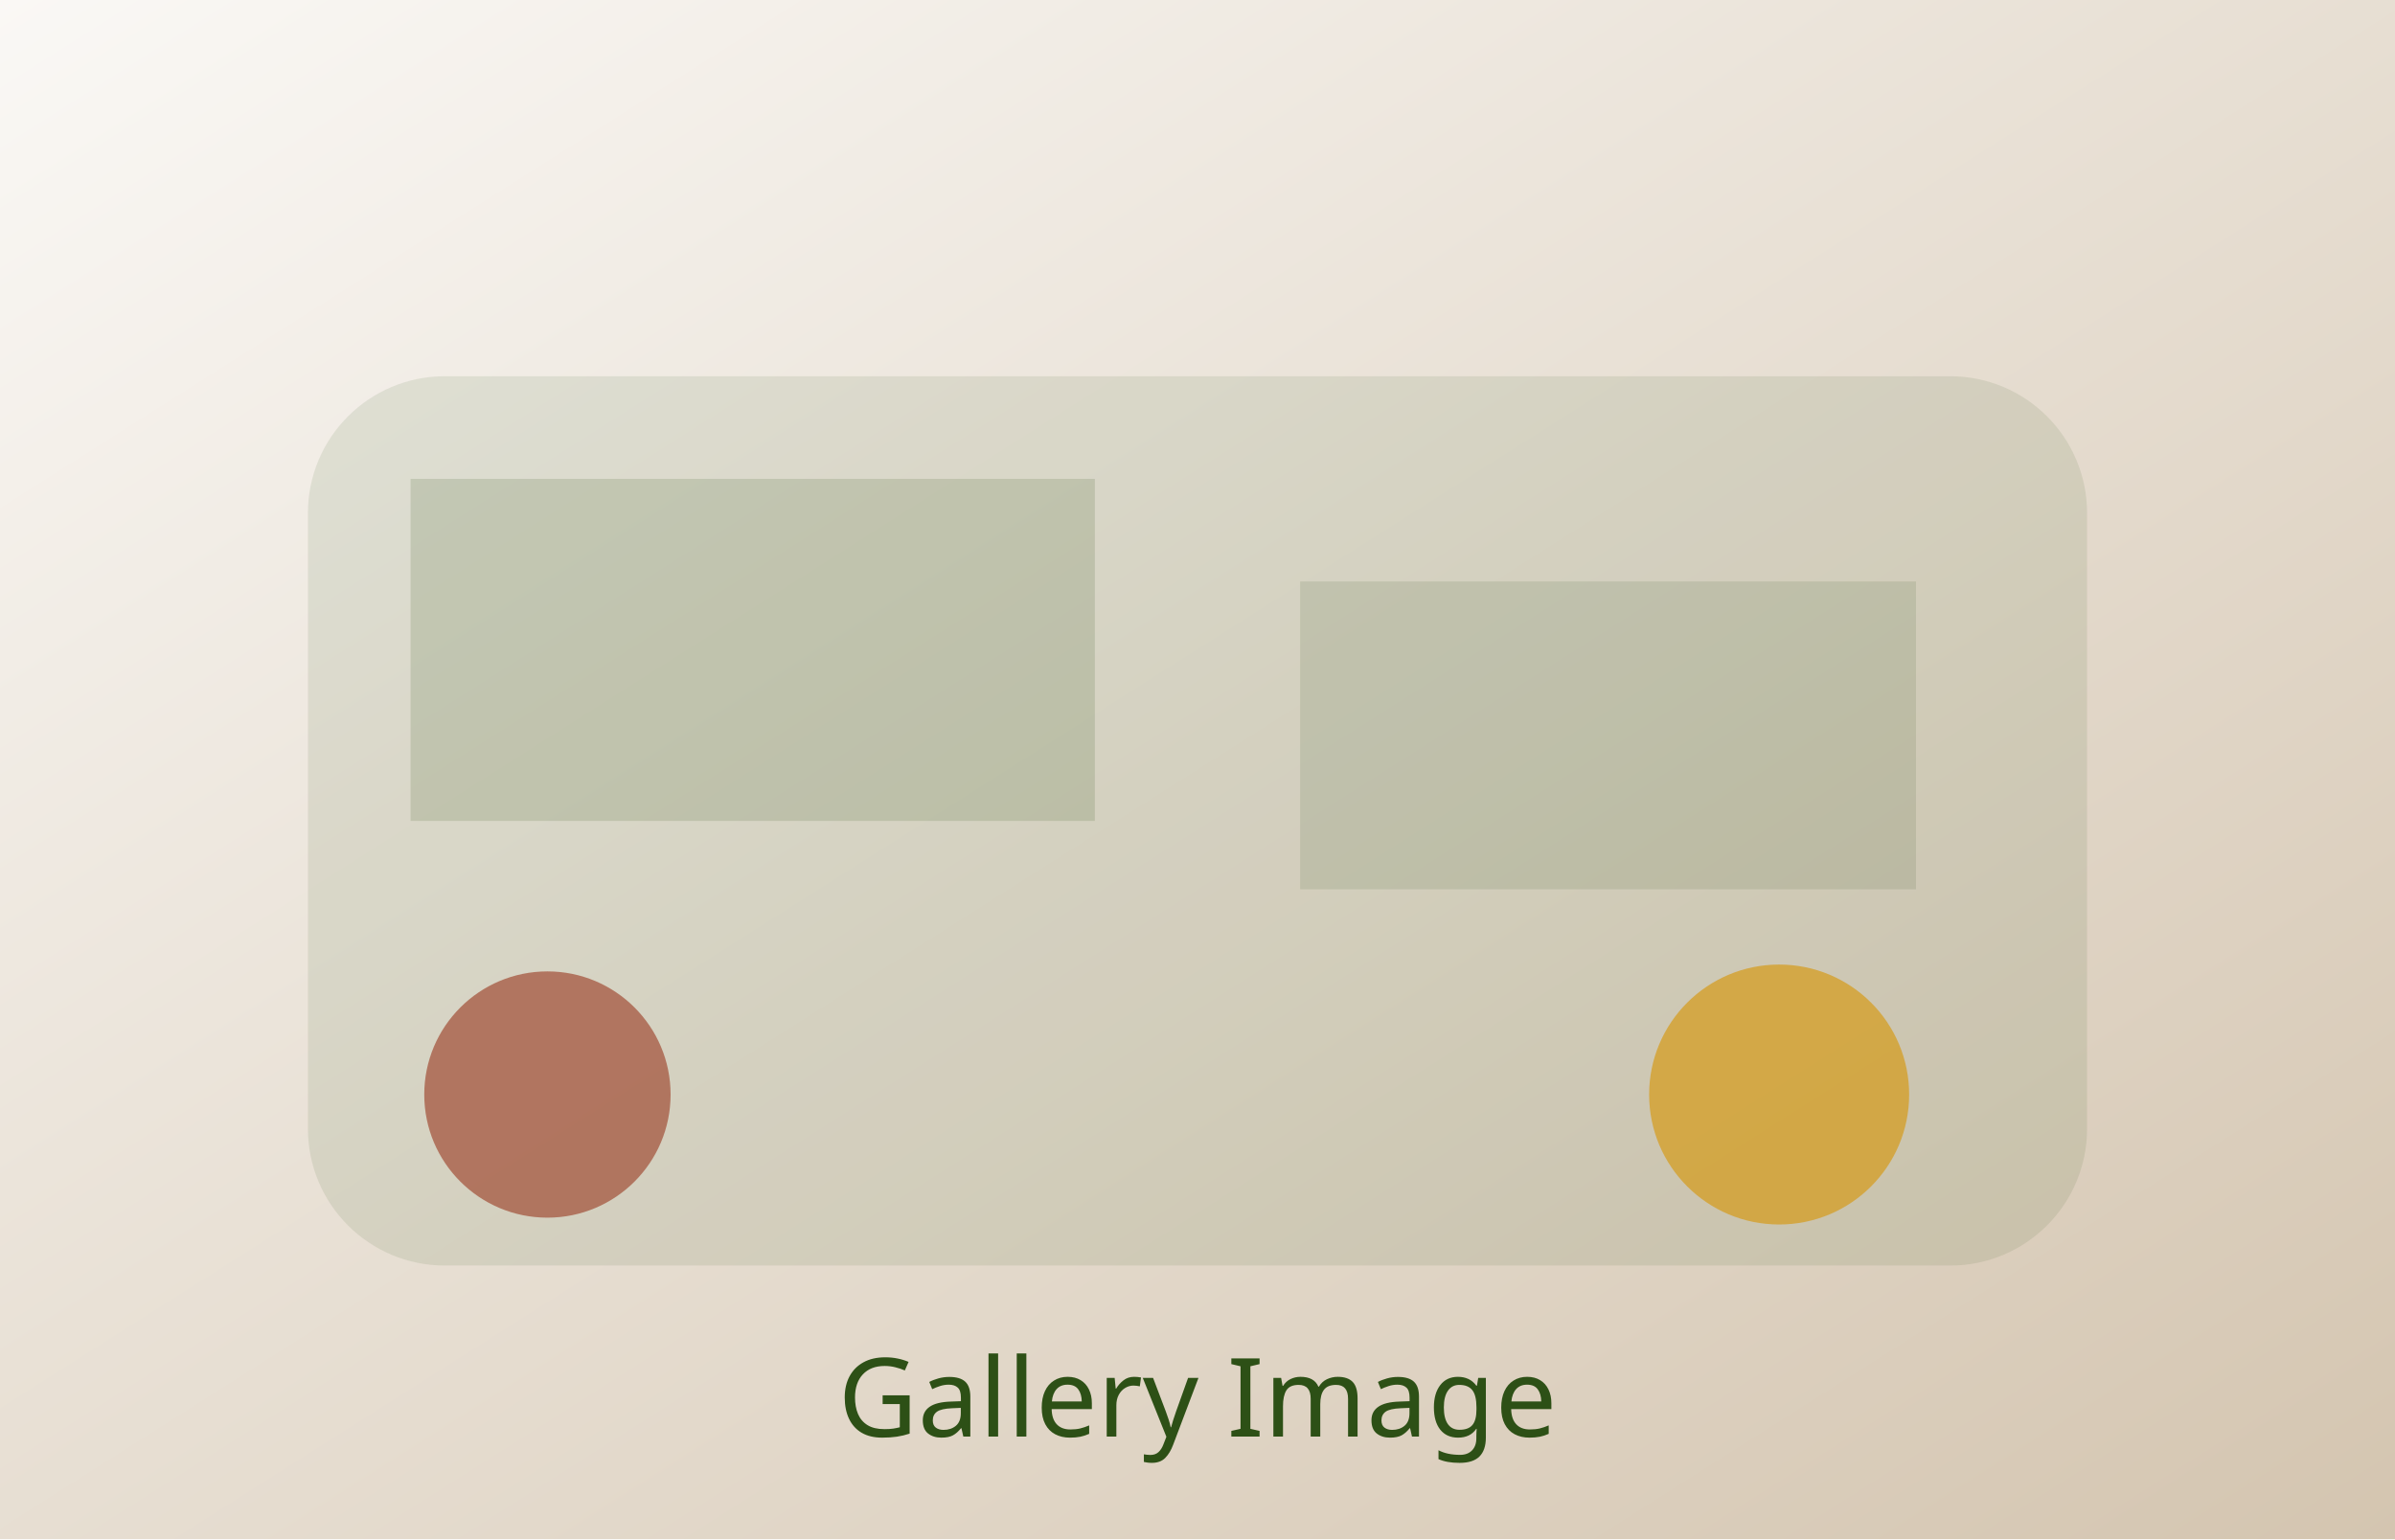
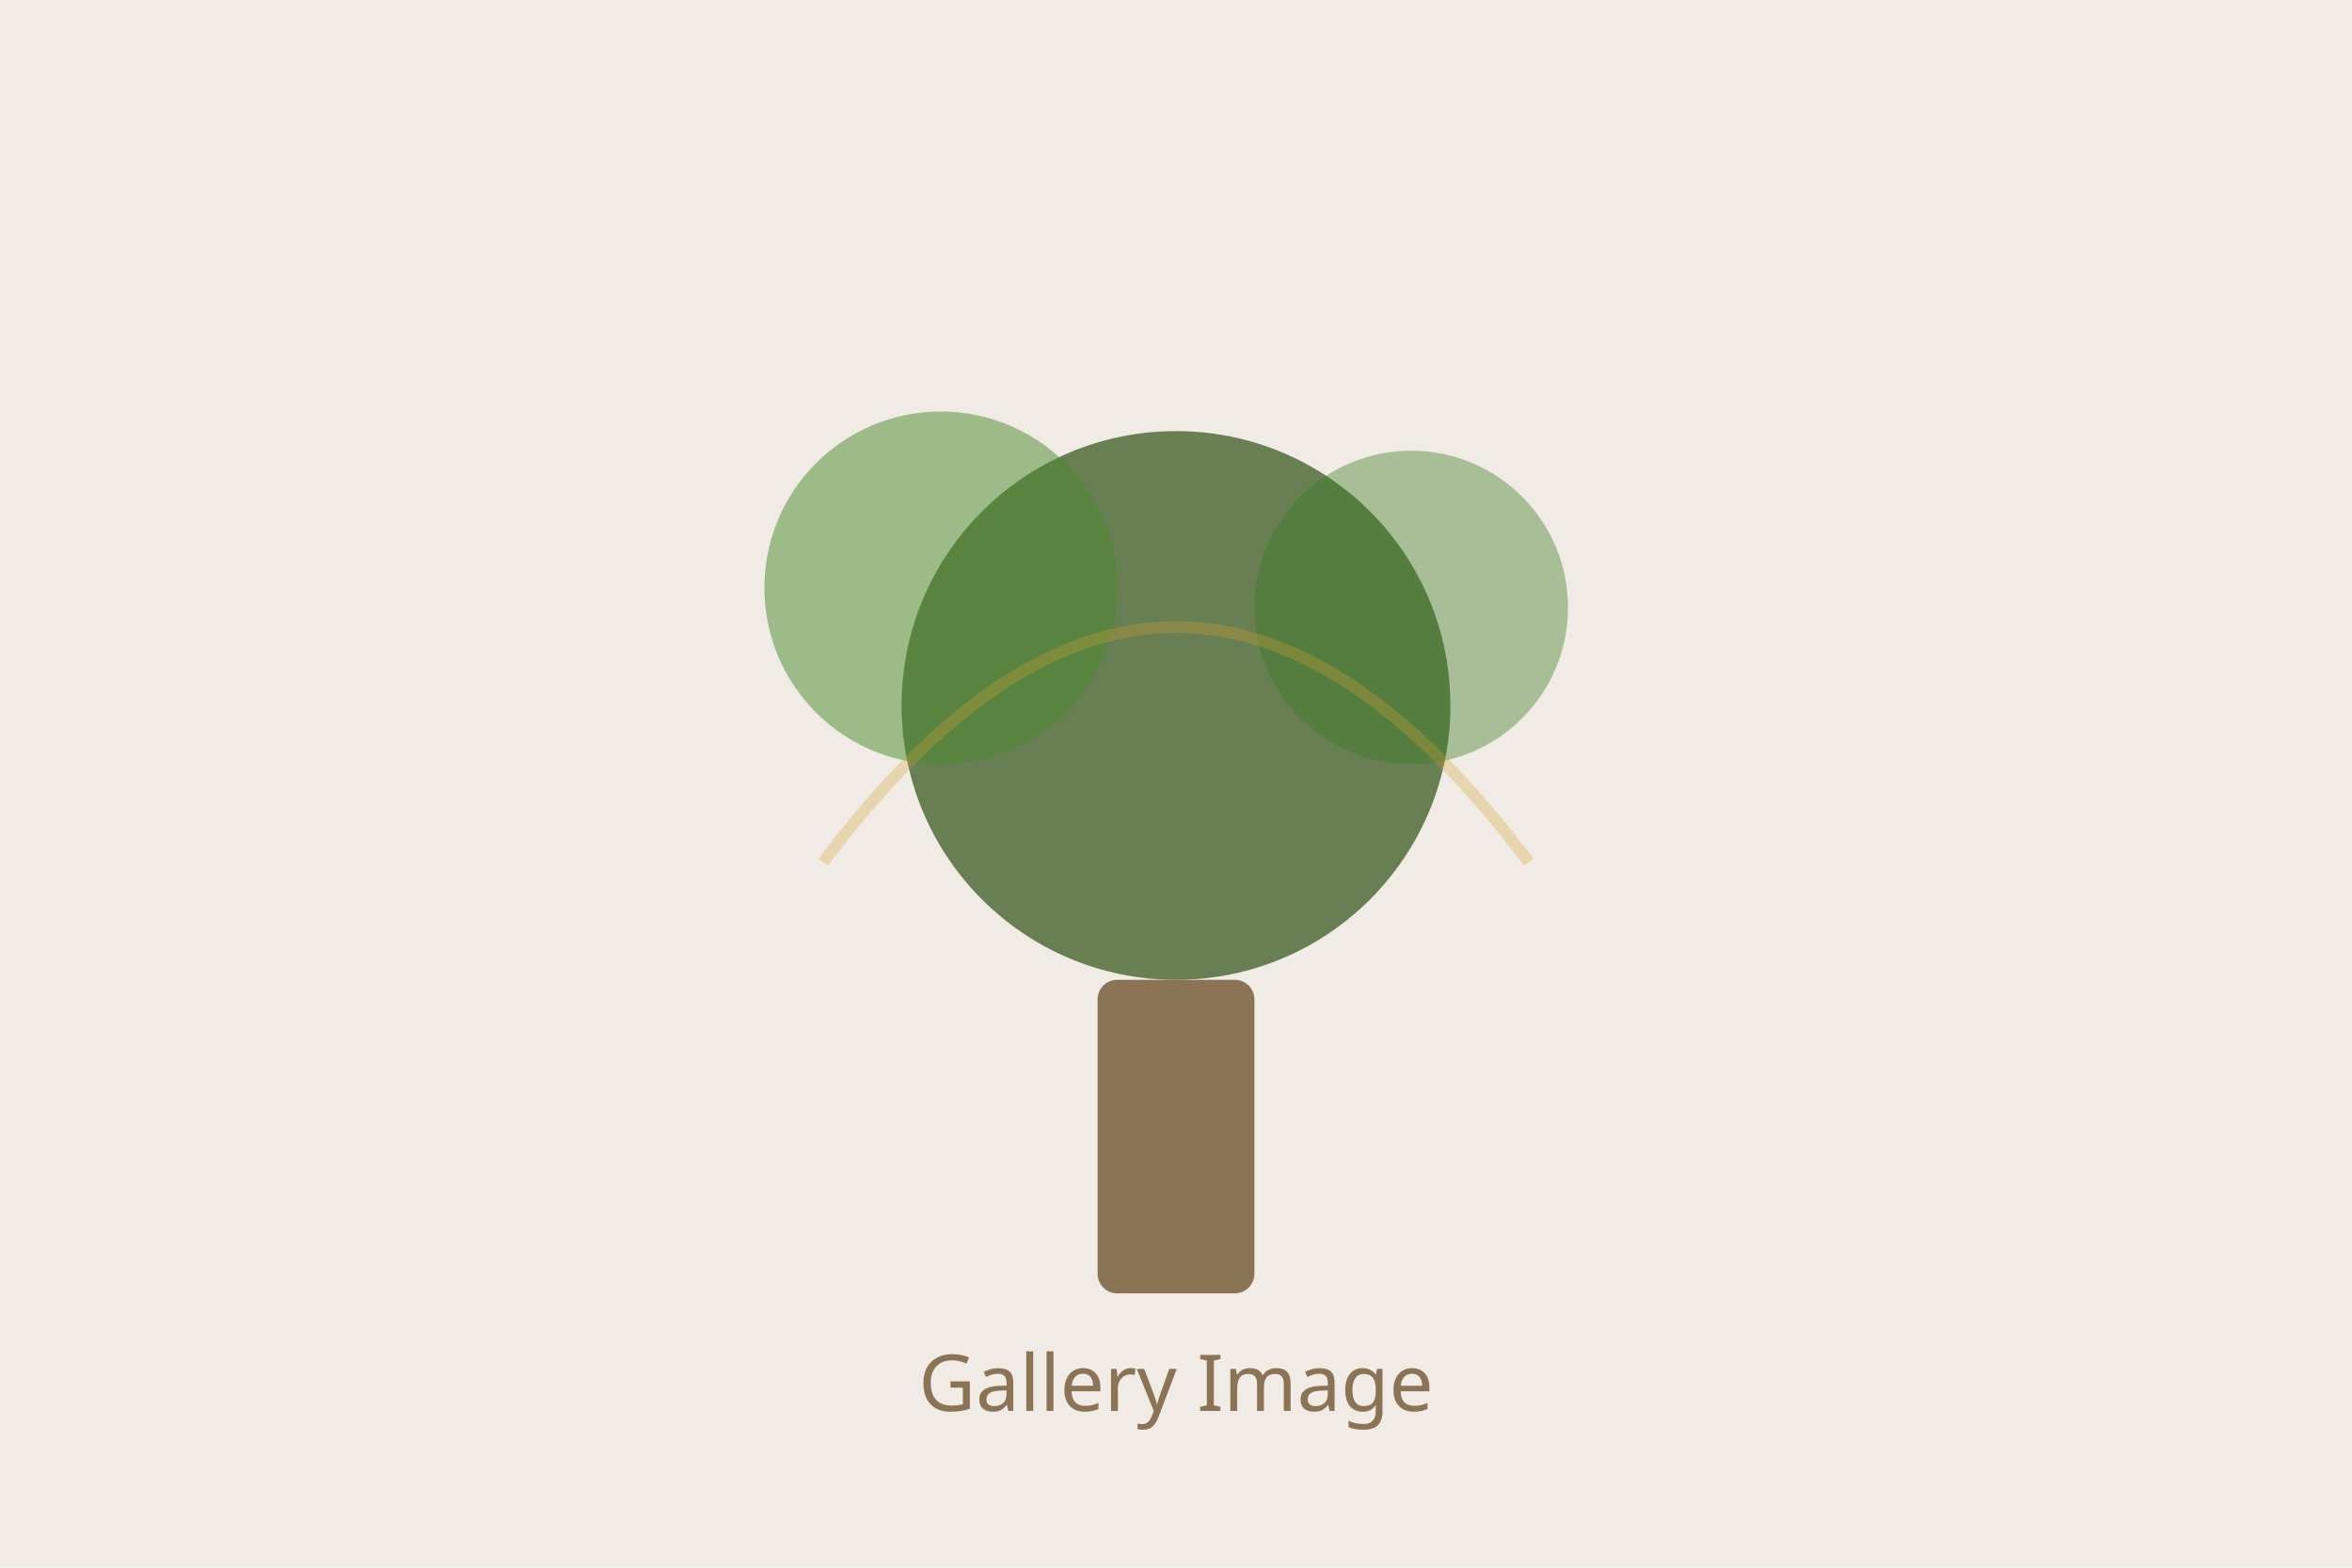
- <svg xmlns="http://www.w3.org/2000/svg" viewBox="0 0 700 450" preserveAspectRatio="xMidYMid slice">
-   <defs>
-     <linearGradient id="galleryBg" x1="0%" y1="0%" x2="100%" y2="100%">
-       <stop offset="0%" stop-color="#faf8f5" />
-       <stop offset="100%" stop-color="#d4c5b0" />
-     </linearGradient>
-   </defs>
-   <rect width="700" height="450" fill="url(#galleryBg)" />
-   <rect x="90" y="110" width="520" height="260" rx="40" fill="#2d5016" opacity="0.1" />
-   <path d="M 120 140 L 320 140 L 320 240 L 120 240 Z" fill="#2d5016" opacity="0.15" />
-   <path d="M 380 170 L 560 170 L 560 260 L 380 260 Z" fill="#2d5016" opacity="0.12" />
-   <circle cx="160" cy="320" r="36" fill="#a85e47" opacity="0.8" />
-   <circle cx="520" cy="320" r="38" fill="#d4a234" opacity="0.85" />
-   <text x="350" y="420" font-family="Space Grotesk, sans-serif" font-size="32" fill="#2d5016" text-anchor="middle">Gallery Image</text>
+ <svg xmlns="http://www.w3.org/2000/svg" viewBox="0 0 600 400">
+   <rect width="600" height="400" fill="#f0ebe4" />
+   <g transform="translate(150, 80)">
+     <circle cx="150" cy="100" r="70" fill="#2d5016" opacity="0.7" />
+     <rect x="130" y="170" width="40" height="80" rx="5" fill="#8b7355" />
+     <circle cx="90" cy="70" r="45" fill="#4a8a2e" opacity="0.5" />
+     <circle cx="210" cy="75" r="40" fill="#3a7a20" opacity="0.4" />
+     <path d="M60 140 Q150 20 240 140" stroke="#d4a234" stroke-width="3" fill="none" opacity="0.3" />
+   </g>
+   <text x="300" y="360" font-family="Space Grotesk, sans-serif" font-size="20" text-anchor="middle" fill="#8b7355">Gallery Image</text>
</svg>
